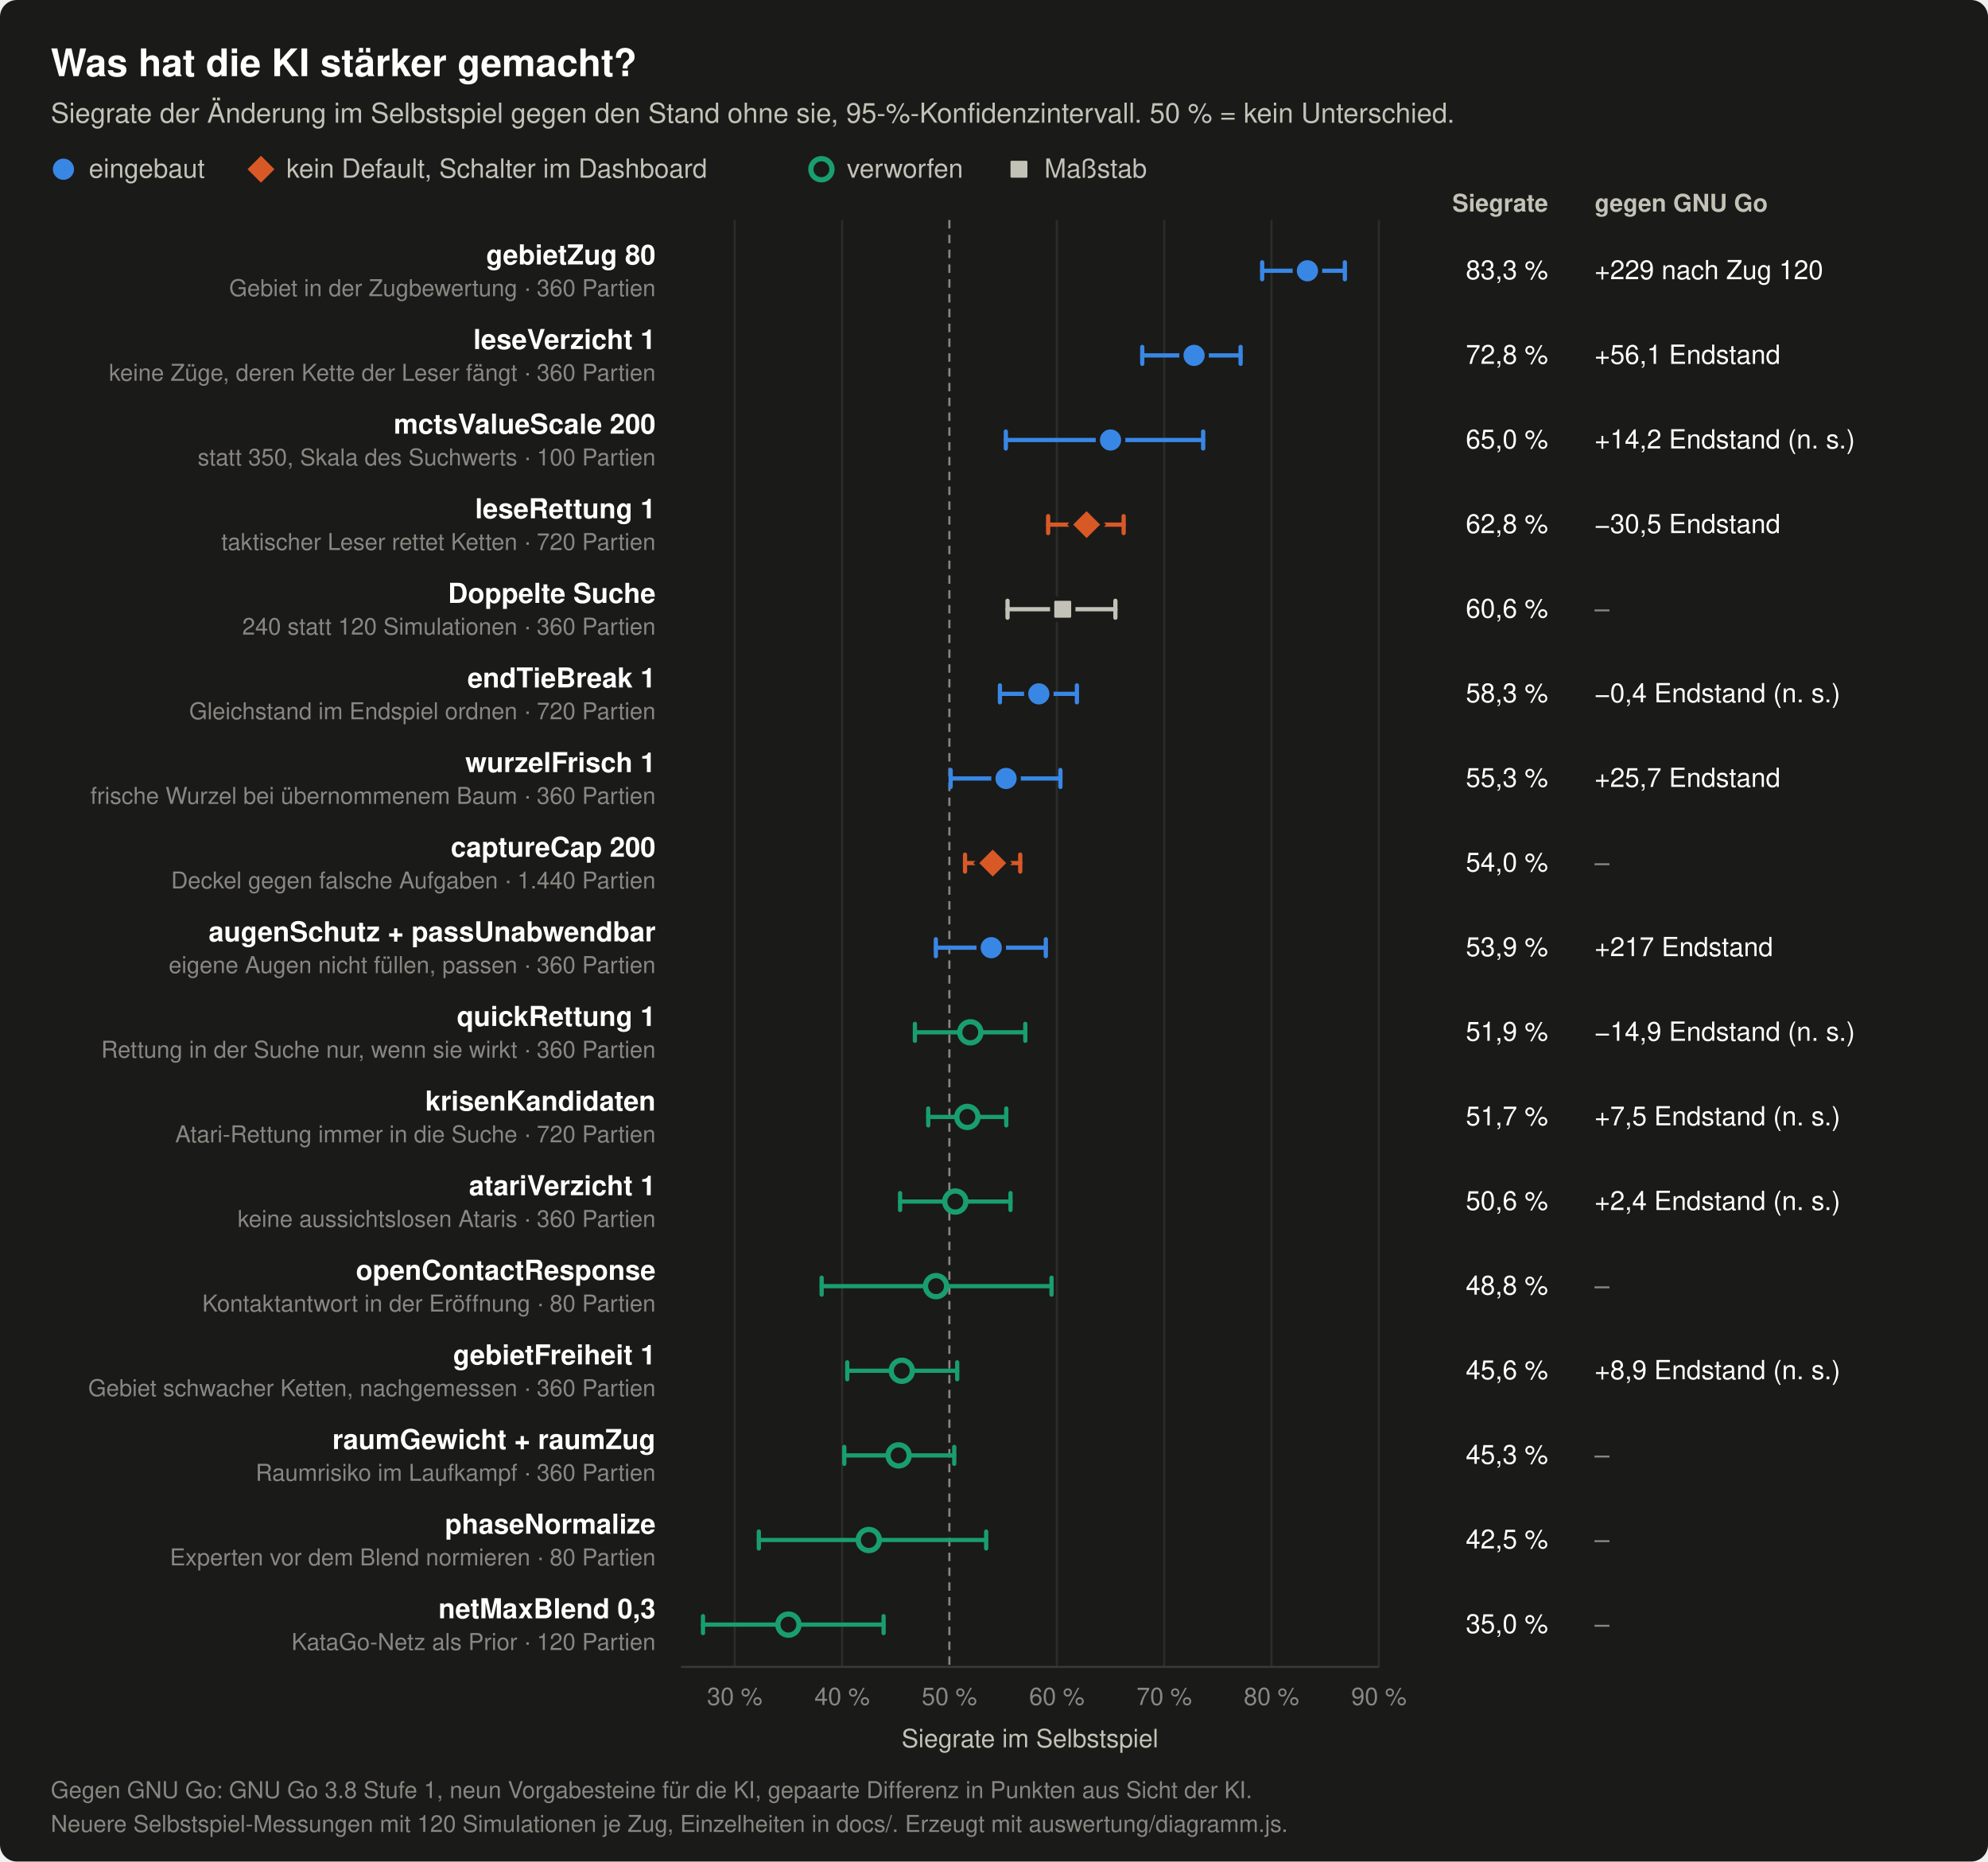
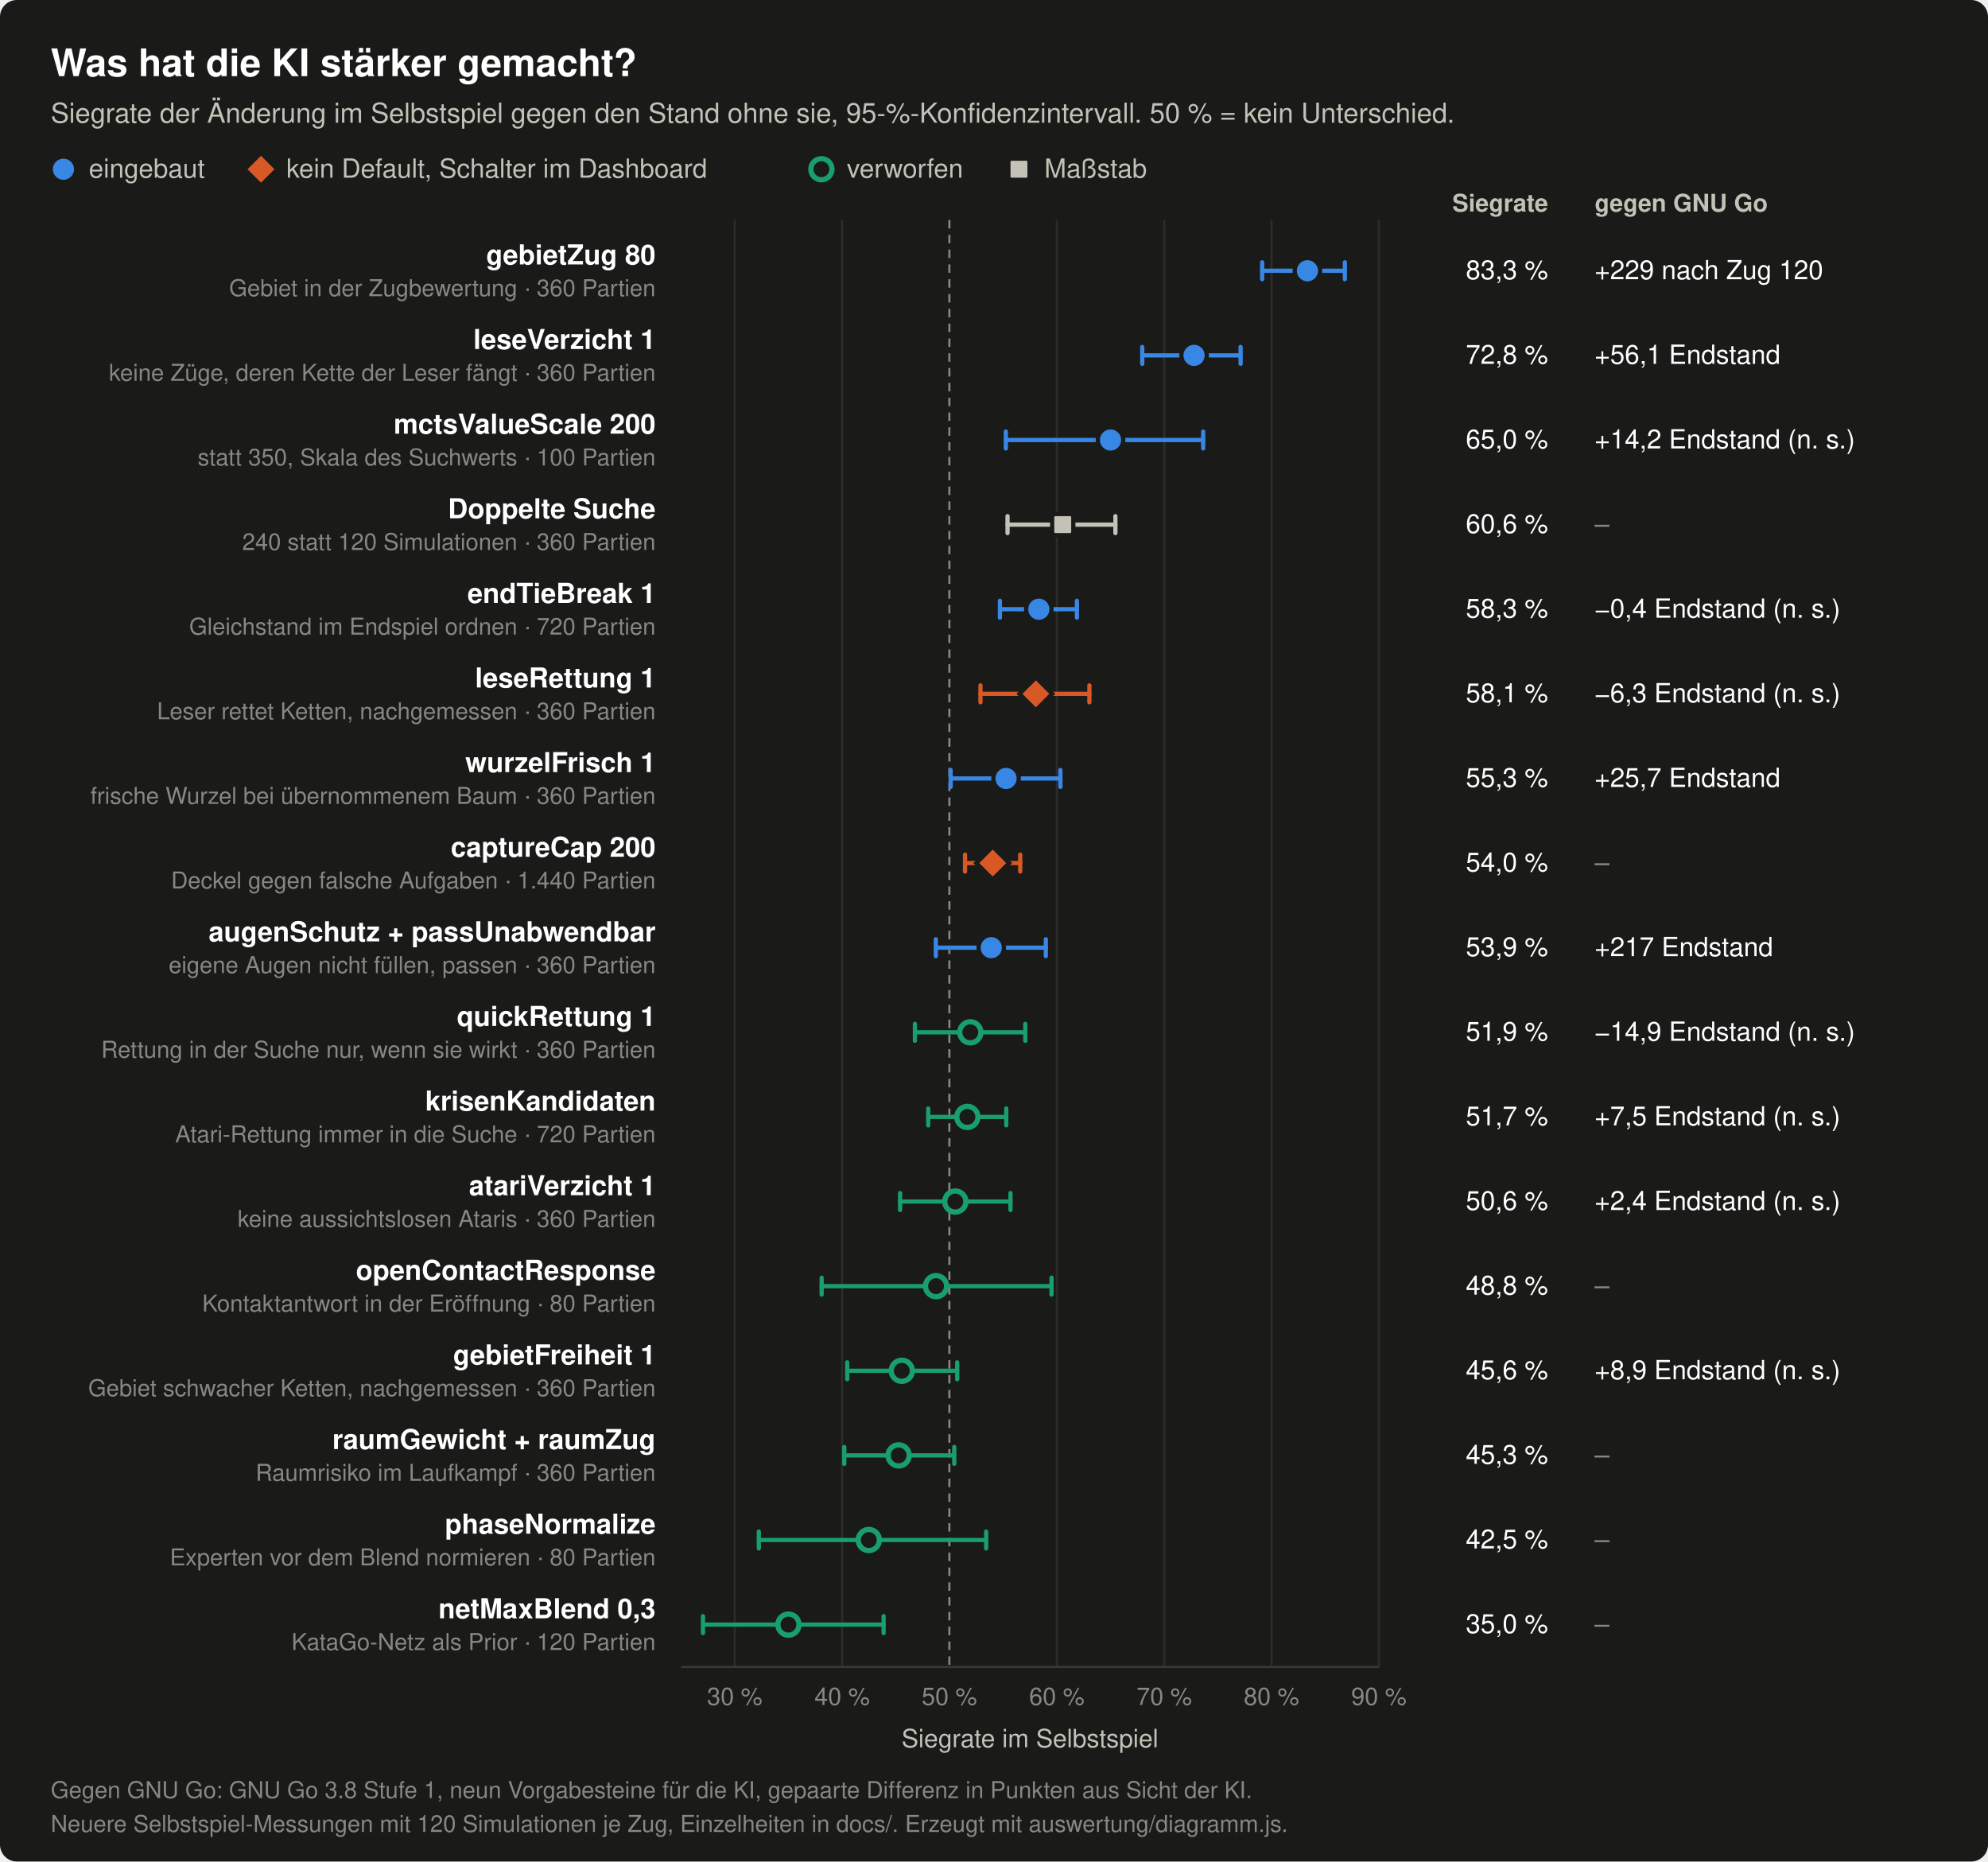
<svg xmlns="http://www.w3.org/2000/svg" width="940" height="880" viewBox="0 0 940 880" font-family="system-ui, -apple-system, 'Segoe UI', Helvetica, Arial, sans-serif" role="img" aria-labelledby="titel beschr">
  <rect width="940" height="880" rx="8" fill="#1a1a19" />
  <text x="24" y="36" font-size="18" font-weight="600" fill="#ffffff">Was hat die KI stärker gemacht?</text>
  <text x="24" y="58" font-size="13" fill="#c3c2b7">Siegrate der Änderung im Selbstspiel gegen den Stand ohne sie, 95-%-Konfidenzintervall. 50 % = kein Unterschied.</text>
  <circle cx="30.0" cy="80" r="6" fill="#3987e5" stroke="#1a1a19" stroke-width="2" />
  <text x="42" y="84" font-size="12.5" fill="#c3c2b7">eingebaut</text>
  <rect x="117.9" y="74.5" width="11" height="11" fill="#d95926" stroke="#1a1a19" stroke-width="2" transform="rotate(45 123.4 80)" />
  <text x="135.4" y="84" font-size="12.5" fill="#c3c2b7">kein Default, Schalter im Dashboard</text>
  <circle cx="388.4" cy="80" r="5" fill="#1a1a19" stroke="#199e70" stroke-width="2.5" />
  <text x="400.4" y="84" font-size="12.5" fill="#c3c2b7">verworfen</text>
  <rect x="476.8" y="75" width="10" height="10" rx="1.5" fill="#c3c2b7" stroke="#1a1a19" stroke-width="2" />
  <text x="493.8" y="84" font-size="12.5" fill="#c3c2b7">Maßstab</text>
  <line x1="347.4" y1="104" x2="347.4" y2="788" stroke="#2c2c2a" stroke-width="1" />
  <text x="347.4" y="806" font-size="11.5" fill="#898781" text-anchor="middle">30 %</text>
  <line x1="398.2" y1="104" x2="398.2" y2="788" stroke="#2c2c2a" stroke-width="1" />
  <text x="398.2" y="806" font-size="11.5" fill="#898781" text-anchor="middle">40 %</text>
  <line x1="448.9" y1="104" x2="448.9" y2="788" stroke="#898781" stroke-width="1" stroke-dasharray="4 3" />
  <text x="448.9" y="806" font-size="11.5" fill="#898781" text-anchor="middle">50 %</text>
  <line x1="499.7" y1="104" x2="499.7" y2="788" stroke="#2c2c2a" stroke-width="1" />
  <text x="499.7" y="806" font-size="11.5" fill="#898781" text-anchor="middle">60 %</text>
  <line x1="550.5" y1="104" x2="550.5" y2="788" stroke="#2c2c2a" stroke-width="1" />
  <text x="550.5" y="806" font-size="11.5" fill="#898781" text-anchor="middle">70 %</text>
  <line x1="601.2" y1="104" x2="601.2" y2="788" stroke="#2c2c2a" stroke-width="1" />
  <text x="601.2" y="806" font-size="11.5" fill="#898781" text-anchor="middle">80 %</text>
  <line x1="652.0" y1="104" x2="652.0" y2="788" stroke="#2c2c2a" stroke-width="1" />
  <text x="652.0" y="806" font-size="11.5" fill="#898781" text-anchor="middle">90 %</text>
  <line x1="322" y1="788" x2="652" y2="788" stroke="#383835" stroke-width="1" />
  <text x="487" y="826" font-size="12" fill="#c3c2b7" text-anchor="middle">Siegrate im Selbstspiel</text>
  <text x="732" y="100" font-size="11.5" font-weight="600" fill="#c3c2b7" text-anchor="end">Siegrate</text>
  <text x="754" y="100" font-size="11.5" font-weight="600" fill="#c3c2b7">gegen GNU Go</text>
  <text x="310" y="125" font-size="13" font-weight="600" fill="#ffffff" text-anchor="end">gebietZug 80</text>
  <text x="310" y="140" font-size="11" fill="#898781" text-anchor="end">Gebiet in der Zugbewertung · 360 Partien</text>
  <line x1="596.8" y1="128" x2="635.9" y2="128" stroke="#3987e5" stroke-width="2" stroke-linecap="round" />
  <line x1="596.8" y1="124" x2="596.8" y2="132" stroke="#3987e5" stroke-width="2" stroke-linecap="round" />
  <line x1="635.9" y1="124" x2="635.9" y2="132" stroke="#3987e5" stroke-width="2" stroke-linecap="round" />
  <circle cx="618.2" cy="128" r="6" fill="#3987e5" stroke="#1a1a19" stroke-width="2" />
  <text x="732" y="132" font-size="12.5" fill="#ffffff" text-anchor="end" style="font-variant-numeric: tabular-nums">83,3 %</text>
  <text x="754" y="132" font-size="12.5" fill="#ffffff">+229 nach Zug 120</text>
  <text x="310" y="165" font-size="13" font-weight="600" fill="#ffffff" text-anchor="end">leseVerzicht 1</text>
  <text x="310" y="180" font-size="11" fill="#898781" text-anchor="end">keine Züge, deren Kette der Leser fängt · 360 Partien</text>
  <line x1="540.1" y1="168" x2="586.6" y2="168" stroke="#3987e5" stroke-width="2" stroke-linecap="round" />
  <line x1="540.1" y1="164" x2="540.1" y2="172" stroke="#3987e5" stroke-width="2" stroke-linecap="round" />
  <line x1="586.6" y1="164" x2="586.6" y2="172" stroke="#3987e5" stroke-width="2" stroke-linecap="round" />
  <circle cx="564.6" cy="168" r="6" fill="#3987e5" stroke="#1a1a19" stroke-width="2" />
  <text x="732" y="172" font-size="12.5" fill="#ffffff" text-anchor="end" style="font-variant-numeric: tabular-nums">72,8 %</text>
  <text x="754" y="172" font-size="12.5" fill="#ffffff">+56,1 Endstand</text>
  <text x="310" y="205" font-size="13" font-weight="600" fill="#ffffff" text-anchor="end">mctsValueScale 200</text>
  <text x="310" y="220" font-size="11" fill="#898781" text-anchor="end">statt 350, Skala des Suchwerts · 100 Partien</text>
  <line x1="475.6" y1="208" x2="568.9" y2="208" stroke="#3987e5" stroke-width="2" stroke-linecap="round" />
  <line x1="475.6" y1="204" x2="475.6" y2="212" stroke="#3987e5" stroke-width="2" stroke-linecap="round" />
  <line x1="568.9" y1="204" x2="568.9" y2="212" stroke="#3987e5" stroke-width="2" stroke-linecap="round" />
  <circle cx="525.1" cy="208" r="6" fill="#3987e5" stroke="#1a1a19" stroke-width="2" />
  <text x="732" y="212" font-size="12.5" fill="#ffffff" text-anchor="end" style="font-variant-numeric: tabular-nums">65,0 %</text>
  <text x="754" y="212" font-size="12.5" fill="#ffffff">+14,2 Endstand (n. s.)</text>
-   <text x="310" y="245" font-size="13" font-weight="600" fill="#ffffff" text-anchor="end">leseRettung 1</text>
-   <text x="310" y="260" font-size="11" fill="#898781" text-anchor="end">taktischer Leser rettet Ketten · 720 Partien</text>
-   <line x1="495.6" y1="248" x2="531.3" y2="248" stroke="#d95926" stroke-width="2" stroke-linecap="round" />
-   <line x1="495.6" y1="244" x2="495.6" y2="252" stroke="#d95926" stroke-width="2" stroke-linecap="round" />
-   <line x1="531.3" y1="244" x2="531.3" y2="252" stroke="#d95926" stroke-width="2" stroke-linecap="round" />
-   <rect x="508.3" y="242.5" width="11" height="11" fill="#d95926" stroke="#1a1a19" stroke-width="2" transform="rotate(45 513.8 248)" />
-   <text x="732" y="252" font-size="12.5" fill="#ffffff" text-anchor="end" style="font-variant-numeric: tabular-nums">62,8 %</text>
-   <text x="754" y="252" font-size="12.5" fill="#ffffff">−30,5 Endstand</text>
-   <text x="310" y="285" font-size="13" font-weight="600" fill="#ffffff" text-anchor="end">Doppelte Suche</text>
-   <text x="310" y="300" font-size="11" fill="#898781" text-anchor="end">240 statt 120 Simulationen · 360 Partien</text>
-   <line x1="476.4" y1="288" x2="527.4" y2="288" stroke="#c3c2b7" stroke-width="2" stroke-linecap="round" />
-   <line x1="476.4" y1="284" x2="476.4" y2="292" stroke="#c3c2b7" stroke-width="2" stroke-linecap="round" />
-   <line x1="527.4" y1="284" x2="527.4" y2="292" stroke="#c3c2b7" stroke-width="2" stroke-linecap="round" />
-   <rect x="497.5" y="283" width="10" height="10" rx="1.5" fill="#c3c2b7" stroke="#1a1a19" stroke-width="2" />
-   <text x="732" y="292" font-size="12.5" fill="#ffffff" text-anchor="end" style="font-variant-numeric: tabular-nums">60,6 %</text>
-   <text x="754" y="292" font-size="12.5" fill="#898781">–</text>
-   <text x="310" y="325" font-size="13" font-weight="600" fill="#ffffff" text-anchor="end">endTieBreak 1</text>
-   <text x="310" y="340" font-size="11" fill="#898781" text-anchor="end">Gleichstand im Endspiel ordnen · 720 Partien</text>
-   <line x1="472.8" y1="328" x2="509.2" y2="328" stroke="#3987e5" stroke-width="2" stroke-linecap="round" />
-   <line x1="472.8" y1="324" x2="472.8" y2="332" stroke="#3987e5" stroke-width="2" stroke-linecap="round" />
-   <line x1="509.2" y1="324" x2="509.2" y2="332" stroke="#3987e5" stroke-width="2" stroke-linecap="round" />
-   <circle cx="491.2" cy="328" r="6" fill="#3987e5" stroke="#1a1a19" stroke-width="2" />
-   <text x="732" y="332" font-size="12.5" fill="#ffffff" text-anchor="end" style="font-variant-numeric: tabular-nums">58,3 %</text>
-   <text x="754" y="332" font-size="12.5" fill="#ffffff">−0,4 Endstand (n. s.)</text>
+   <text x="310" y="245" font-size="13" font-weight="600" fill="#ffffff" text-anchor="end">Doppelte Suche</text>
+   <text x="310" y="260" font-size="11" fill="#898781" text-anchor="end">240 statt 120 Simulationen · 360 Partien</text>
+   <line x1="476.4" y1="248" x2="527.4" y2="248" stroke="#c3c2b7" stroke-width="2" stroke-linecap="round" />
+   <line x1="476.4" y1="244" x2="476.4" y2="252" stroke="#c3c2b7" stroke-width="2" stroke-linecap="round" />
+   <line x1="527.4" y1="244" x2="527.4" y2="252" stroke="#c3c2b7" stroke-width="2" stroke-linecap="round" />
+   <rect x="497.5" y="243" width="10" height="10" rx="1.5" fill="#c3c2b7" stroke="#1a1a19" stroke-width="2" />
+   <text x="732" y="252" font-size="12.5" fill="#ffffff" text-anchor="end" style="font-variant-numeric: tabular-nums">60,6 %</text>
+   <text x="754" y="252" font-size="12.5" fill="#898781">–</text>
+   <text x="310" y="285" font-size="13" font-weight="600" fill="#ffffff" text-anchor="end">endTieBreak 1</text>
+   <text x="310" y="300" font-size="11" fill="#898781" text-anchor="end">Gleichstand im Endspiel ordnen · 720 Partien</text>
+   <line x1="472.8" y1="288" x2="509.2" y2="288" stroke="#3987e5" stroke-width="2" stroke-linecap="round" />
+   <line x1="472.8" y1="284" x2="472.8" y2="292" stroke="#3987e5" stroke-width="2" stroke-linecap="round" />
+   <line x1="509.2" y1="284" x2="509.2" y2="292" stroke="#3987e5" stroke-width="2" stroke-linecap="round" />
+   <circle cx="491.2" cy="288" r="6" fill="#3987e5" stroke="#1a1a19" stroke-width="2" />
+   <text x="732" y="292" font-size="12.5" fill="#ffffff" text-anchor="end" style="font-variant-numeric: tabular-nums">58,3 %</text>
+   <text x="754" y="292" font-size="12.5" fill="#ffffff">−0,4 Endstand (n. s.)</text>
+   <text x="310" y="325" font-size="13" font-weight="600" fill="#ffffff" text-anchor="end">leseRettung 1</text>
+   <text x="310" y="340" font-size="11" fill="#898781" text-anchor="end">Leser rettet Ketten, nachgemessen · 360 Partien</text>
+   <line x1="463.6" y1="328" x2="515.1" y2="328" stroke="#d95926" stroke-width="2" stroke-linecap="round" />
+   <line x1="463.6" y1="324" x2="463.6" y2="332" stroke="#d95926" stroke-width="2" stroke-linecap="round" />
+   <line x1="515.1" y1="324" x2="515.1" y2="332" stroke="#d95926" stroke-width="2" stroke-linecap="round" />
+   <rect x="484.3" y="322.5" width="11" height="11" fill="#d95926" stroke="#1a1a19" stroke-width="2" transform="rotate(45 489.8 328)" />
+   <text x="732" y="332" font-size="12.5" fill="#ffffff" text-anchor="end" style="font-variant-numeric: tabular-nums">58,1 %</text>
+   <text x="754" y="332" font-size="12.5" fill="#ffffff">−6,3 Endstand (n. s.)</text>
  <text x="310" y="365" font-size="13" font-weight="600" fill="#ffffff" text-anchor="end">wurzelFrisch 1</text>
  <text x="310" y="380" font-size="11" fill="#898781" text-anchor="end">frische Wurzel bei übernommenem Baum · 360 Partien</text>
  <line x1="449.5" y1="368" x2="501.4" y2="368" stroke="#3987e5" stroke-width="2" stroke-linecap="round" />
  <line x1="449.5" y1="364" x2="449.5" y2="372" stroke="#3987e5" stroke-width="2" stroke-linecap="round" />
  <line x1="501.4" y1="364" x2="501.4" y2="372" stroke="#3987e5" stroke-width="2" stroke-linecap="round" />
  <circle cx="475.7" cy="368" r="6" fill="#3987e5" stroke="#1a1a19" stroke-width="2" />
  <text x="732" y="372" font-size="12.5" fill="#ffffff" text-anchor="end" style="font-variant-numeric: tabular-nums">55,3 %</text>
  <text x="754" y="372" font-size="12.5" fill="#ffffff">+25,7 Endstand</text>
  <text x="310" y="405" font-size="13" font-weight="600" fill="#ffffff" text-anchor="end">captureCap 200</text>
  <text x="310" y="420" font-size="11" fill="#898781" text-anchor="end">Deckel gegen falsche Aufgaben · 1.440 Partien</text>
  <line x1="456.3" y1="408" x2="482.4" y2="408" stroke="#d95926" stroke-width="2" stroke-linecap="round" />
  <line x1="456.3" y1="404" x2="456.3" y2="412" stroke="#d95926" stroke-width="2" stroke-linecap="round" />
  <line x1="482.4" y1="404" x2="482.4" y2="412" stroke="#d95926" stroke-width="2" stroke-linecap="round" />
  <rect x="463.9" y="402.5" width="11" height="11" fill="#d95926" stroke="#1a1a19" stroke-width="2" transform="rotate(45 469.4 408)" />
  <text x="732" y="412" font-size="12.5" fill="#ffffff" text-anchor="end" style="font-variant-numeric: tabular-nums">54,0 %</text>
  <text x="754" y="412" font-size="12.5" fill="#898781">–</text>
  <text x="310" y="445" font-size="13" font-weight="600" fill="#ffffff" text-anchor="end">augenSchutz + passUnabwendbar</text>
  <text x="310" y="460" font-size="11" fill="#898781" text-anchor="end">eigene Augen nicht füllen, passen · 360 Partien</text>
  <line x1="442.5" y1="448" x2="494.5" y2="448" stroke="#3987e5" stroke-width="2" stroke-linecap="round" />
  <line x1="442.5" y1="444" x2="442.5" y2="452" stroke="#3987e5" stroke-width="2" stroke-linecap="round" />
  <line x1="494.5" y1="444" x2="494.5" y2="452" stroke="#3987e5" stroke-width="2" stroke-linecap="round" />
  <circle cx="468.7" cy="448" r="6" fill="#3987e5" stroke="#1a1a19" stroke-width="2" />
  <text x="732" y="452" font-size="12.5" fill="#ffffff" text-anchor="end" style="font-variant-numeric: tabular-nums">53,9 %</text>
  <text x="754" y="452" font-size="12.5" fill="#ffffff">+217 Endstand</text>
  <text x="310" y="485" font-size="13" font-weight="600" fill="#ffffff" text-anchor="end">quickRettung 1</text>
  <text x="310" y="500" font-size="11" fill="#898781" text-anchor="end">Rettung in der Suche nur, wenn sie wirkt · 360 Partien</text>
  <line x1="432.6" y1="488" x2="484.8" y2="488" stroke="#199e70" stroke-width="2" stroke-linecap="round" />
  <line x1="432.6" y1="484" x2="432.6" y2="492" stroke="#199e70" stroke-width="2" stroke-linecap="round" />
  <line x1="484.8" y1="484" x2="484.8" y2="492" stroke="#199e70" stroke-width="2" stroke-linecap="round" />
  <circle cx="458.8" cy="488" r="5" fill="#1a1a19" stroke="#199e70" stroke-width="2.5" />
  <text x="732" y="492" font-size="12.5" fill="#ffffff" text-anchor="end" style="font-variant-numeric: tabular-nums">51,9 %</text>
  <text x="754" y="492" font-size="12.5" fill="#ffffff">−14,9 Endstand (n. s.)</text>
  <text x="310" y="525" font-size="13" font-weight="600" fill="#ffffff" text-anchor="end">krisenKandidaten</text>
  <text x="310" y="540" font-size="11" fill="#898781" text-anchor="end">Atari-Rettung immer in die Suche · 720 Partien</text>
  <line x1="438.9" y1="528" x2="475.8" y2="528" stroke="#199e70" stroke-width="2" stroke-linecap="round" />
  <line x1="438.9" y1="524" x2="438.9" y2="532" stroke="#199e70" stroke-width="2" stroke-linecap="round" />
  <line x1="475.8" y1="524" x2="475.8" y2="532" stroke="#199e70" stroke-width="2" stroke-linecap="round" />
  <circle cx="457.4" cy="528" r="5" fill="#1a1a19" stroke="#199e70" stroke-width="2.5" />
  <text x="732" y="532" font-size="12.5" fill="#ffffff" text-anchor="end" style="font-variant-numeric: tabular-nums">51,7 %</text>
  <text x="754" y="532" font-size="12.5" fill="#ffffff">+7,5 Endstand (n. s.)</text>
  <text x="310" y="565" font-size="13" font-weight="600" fill="#ffffff" text-anchor="end">atariVerzicht 1</text>
  <text x="310" y="580" font-size="11" fill="#898781" text-anchor="end">keine aussichtslosen Ataris · 360 Partien</text>
  <line x1="425.6" y1="568" x2="477.8" y2="568" stroke="#199e70" stroke-width="2" stroke-linecap="round" />
  <line x1="425.6" y1="564" x2="425.6" y2="572" stroke="#199e70" stroke-width="2" stroke-linecap="round" />
  <line x1="477.8" y1="564" x2="477.8" y2="572" stroke="#199e70" stroke-width="2" stroke-linecap="round" />
  <circle cx="451.7" cy="568" r="5" fill="#1a1a19" stroke="#199e70" stroke-width="2.5" />
  <text x="732" y="572" font-size="12.5" fill="#ffffff" text-anchor="end" style="font-variant-numeric: tabular-nums">50,6 %</text>
  <text x="754" y="572" font-size="12.5" fill="#ffffff">+2,4 Endstand (n. s.)</text>
  <text x="310" y="605" font-size="13" font-weight="600" fill="#ffffff" text-anchor="end">openContactResponse</text>
  <text x="310" y="620" font-size="11" fill="#898781" text-anchor="end">Kontaktantwort in der Eröffnung · 80 Partien</text>
  <line x1="388.5" y1="608" x2="497.2" y2="608" stroke="#199e70" stroke-width="2" stroke-linecap="round" />
  <line x1="388.5" y1="604" x2="388.5" y2="612" stroke="#199e70" stroke-width="2" stroke-linecap="round" />
  <line x1="497.2" y1="604" x2="497.2" y2="612" stroke="#199e70" stroke-width="2" stroke-linecap="round" />
  <circle cx="442.6" cy="608" r="5" fill="#1a1a19" stroke="#199e70" stroke-width="2.5" />
  <text x="732" y="612" font-size="12.5" fill="#ffffff" text-anchor="end" style="font-variant-numeric: tabular-nums">48,8 %</text>
  <text x="754" y="612" font-size="12.5" fill="#898781">–</text>
  <text x="310" y="645" font-size="13" font-weight="600" fill="#ffffff" text-anchor="end">gebietFreiheit 1</text>
  <text x="310" y="660" font-size="11" fill="#898781" text-anchor="end">Gebiet schwacher Ketten, nachgemessen · 360 Partien</text>
  <line x1="400.6" y1="648" x2="452.6" y2="648" stroke="#199e70" stroke-width="2" stroke-linecap="round" />
  <line x1="400.6" y1="644" x2="400.6" y2="652" stroke="#199e70" stroke-width="2" stroke-linecap="round" />
  <line x1="452.6" y1="644" x2="452.6" y2="652" stroke="#199e70" stroke-width="2" stroke-linecap="round" />
  <circle cx="426.4" cy="648" r="5" fill="#1a1a19" stroke="#199e70" stroke-width="2.5" />
  <text x="732" y="652" font-size="12.5" fill="#ffffff" text-anchor="end" style="font-variant-numeric: tabular-nums">45,6 %</text>
  <text x="754" y="652" font-size="12.5" fill="#ffffff">+8,9 Endstand (n. s.)</text>
  <text x="310" y="685" font-size="13" font-weight="600" fill="#ffffff" text-anchor="end">raumGewicht + raumZug</text>
  <text x="310" y="700" font-size="11" fill="#898781" text-anchor="end">Raumrisiko im Laufkampf · 360 Partien</text>
  <line x1="399.2" y1="688" x2="451.2" y2="688" stroke="#199e70" stroke-width="2" stroke-linecap="round" />
  <line x1="399.2" y1="684" x2="399.2" y2="692" stroke="#199e70" stroke-width="2" stroke-linecap="round" />
  <line x1="451.2" y1="684" x2="451.2" y2="692" stroke="#199e70" stroke-width="2" stroke-linecap="round" />
  <circle cx="424.9" cy="688" r="5" fill="#1a1a19" stroke="#199e70" stroke-width="2.5" />
  <text x="732" y="692" font-size="12.5" fill="#ffffff" text-anchor="end" style="font-variant-numeric: tabular-nums">45,3 %</text>
  <text x="754" y="692" font-size="12.5" fill="#898781">–</text>
  <text x="310" y="725" font-size="13" font-weight="600" fill="#ffffff" text-anchor="end">phaseNormalize</text>
  <text x="310" y="740" font-size="11" fill="#898781" text-anchor="end">Experten vor dem Blend normieren · 80 Partien</text>
  <line x1="358.8" y1="728" x2="466.3" y2="728" stroke="#199e70" stroke-width="2" stroke-linecap="round" />
  <line x1="358.8" y1="724" x2="358.8" y2="732" stroke="#199e70" stroke-width="2" stroke-linecap="round" />
  <line x1="466.3" y1="724" x2="466.3" y2="732" stroke="#199e70" stroke-width="2" stroke-linecap="round" />
  <circle cx="410.8" cy="728" r="5" fill="#1a1a19" stroke="#199e70" stroke-width="2.5" />
  <text x="732" y="732" font-size="12.5" fill="#ffffff" text-anchor="end" style="font-variant-numeric: tabular-nums">42,5 %</text>
  <text x="754" y="732" font-size="12.5" fill="#898781">–</text>
  <text x="310" y="765" font-size="13" font-weight="600" fill="#ffffff" text-anchor="end">netMaxBlend 0,3</text>
  <text x="310" y="780" font-size="11" fill="#898781" text-anchor="end">KataGo-Netz als Prior · 120 Partien</text>
  <line x1="332.4" y1="768" x2="417.8" y2="768" stroke="#199e70" stroke-width="2" stroke-linecap="round" />
  <line x1="332.4" y1="764" x2="332.4" y2="772" stroke="#199e70" stroke-width="2" stroke-linecap="round" />
  <line x1="417.8" y1="764" x2="417.8" y2="772" stroke="#199e70" stroke-width="2" stroke-linecap="round" />
  <circle cx="372.8" cy="768" r="5" fill="#1a1a19" stroke="#199e70" stroke-width="2.5" />
  <text x="732" y="772" font-size="12.5" fill="#ffffff" text-anchor="end" style="font-variant-numeric: tabular-nums">35,0 %</text>
  <text x="754" y="772" font-size="12.5" fill="#898781">–</text>
  <text x="24" y="850" font-size="11" fill="#898781">Gegen GNU Go: GNU Go 3.8 Stufe 1, neun Vorgabesteine für die KI, gepaarte Differenz in Punkten aus Sicht der KI.</text>
  <text x="24" y="866" font-size="11" fill="#898781">Neuere Selbstspiel-Messungen mit 120 Simulationen je Zug, Einzelheiten in docs/. Erzeugt mit auswertung/diagramm.js.</text>
</svg>
